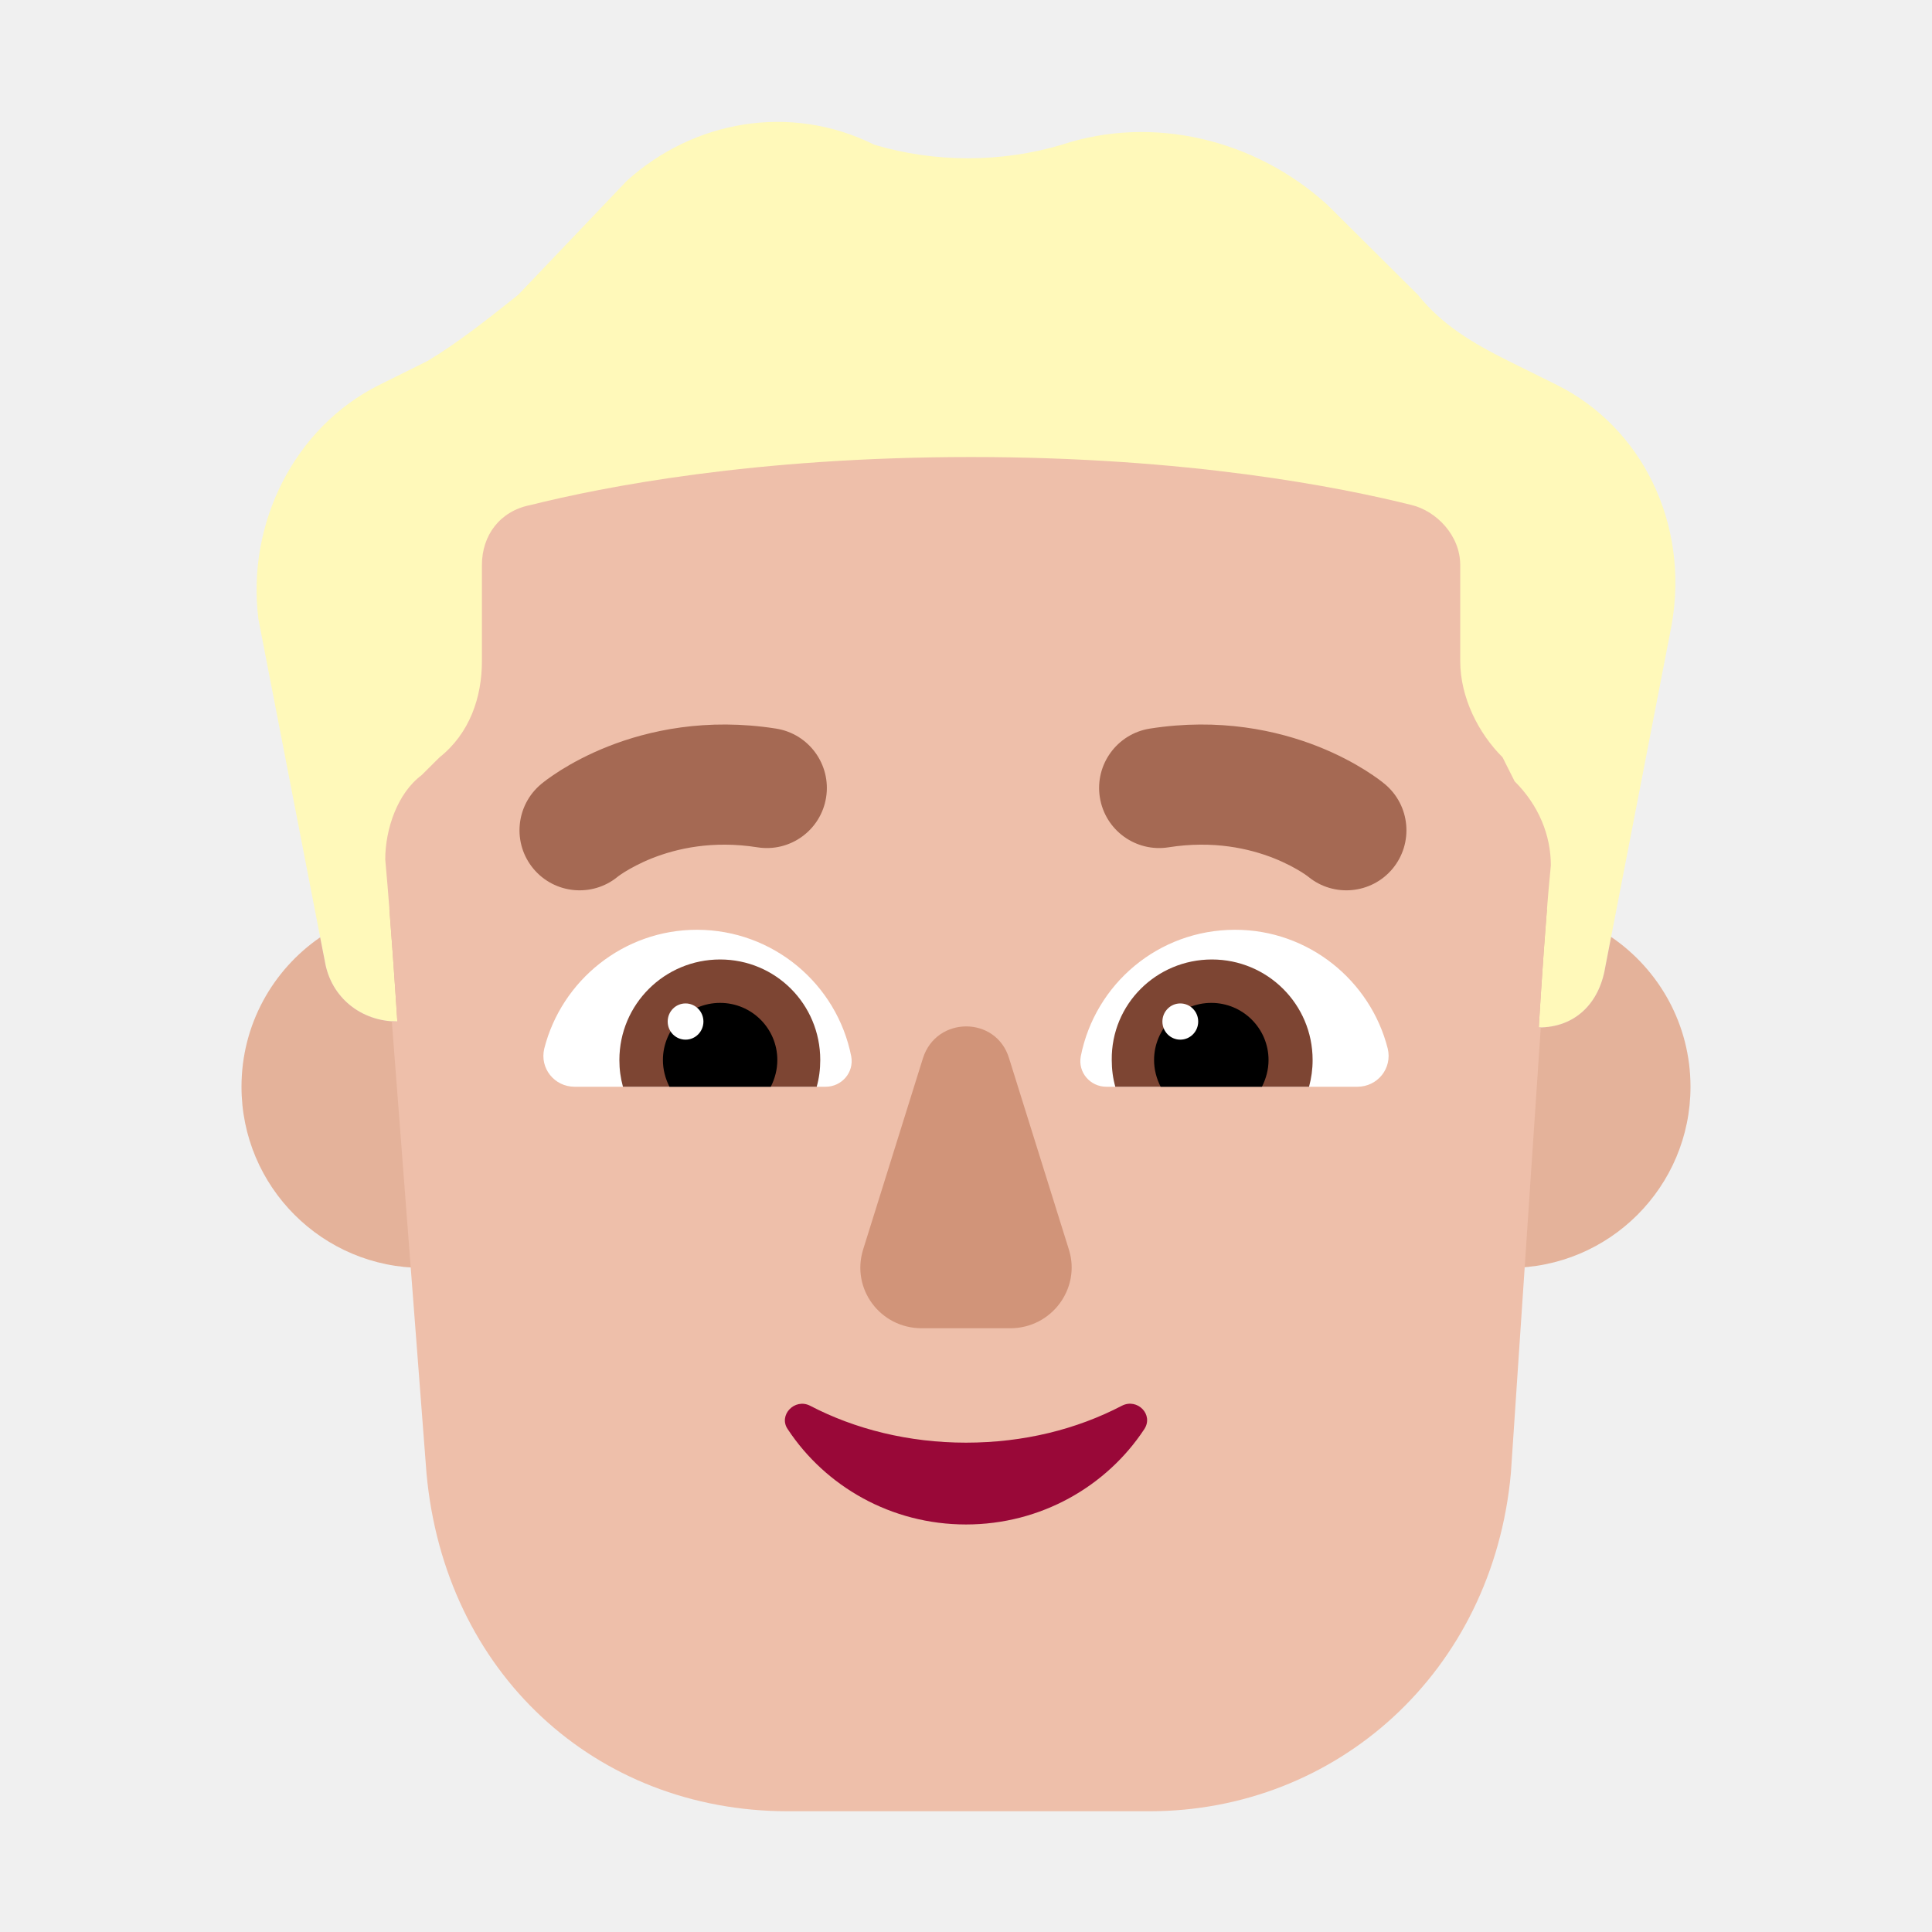
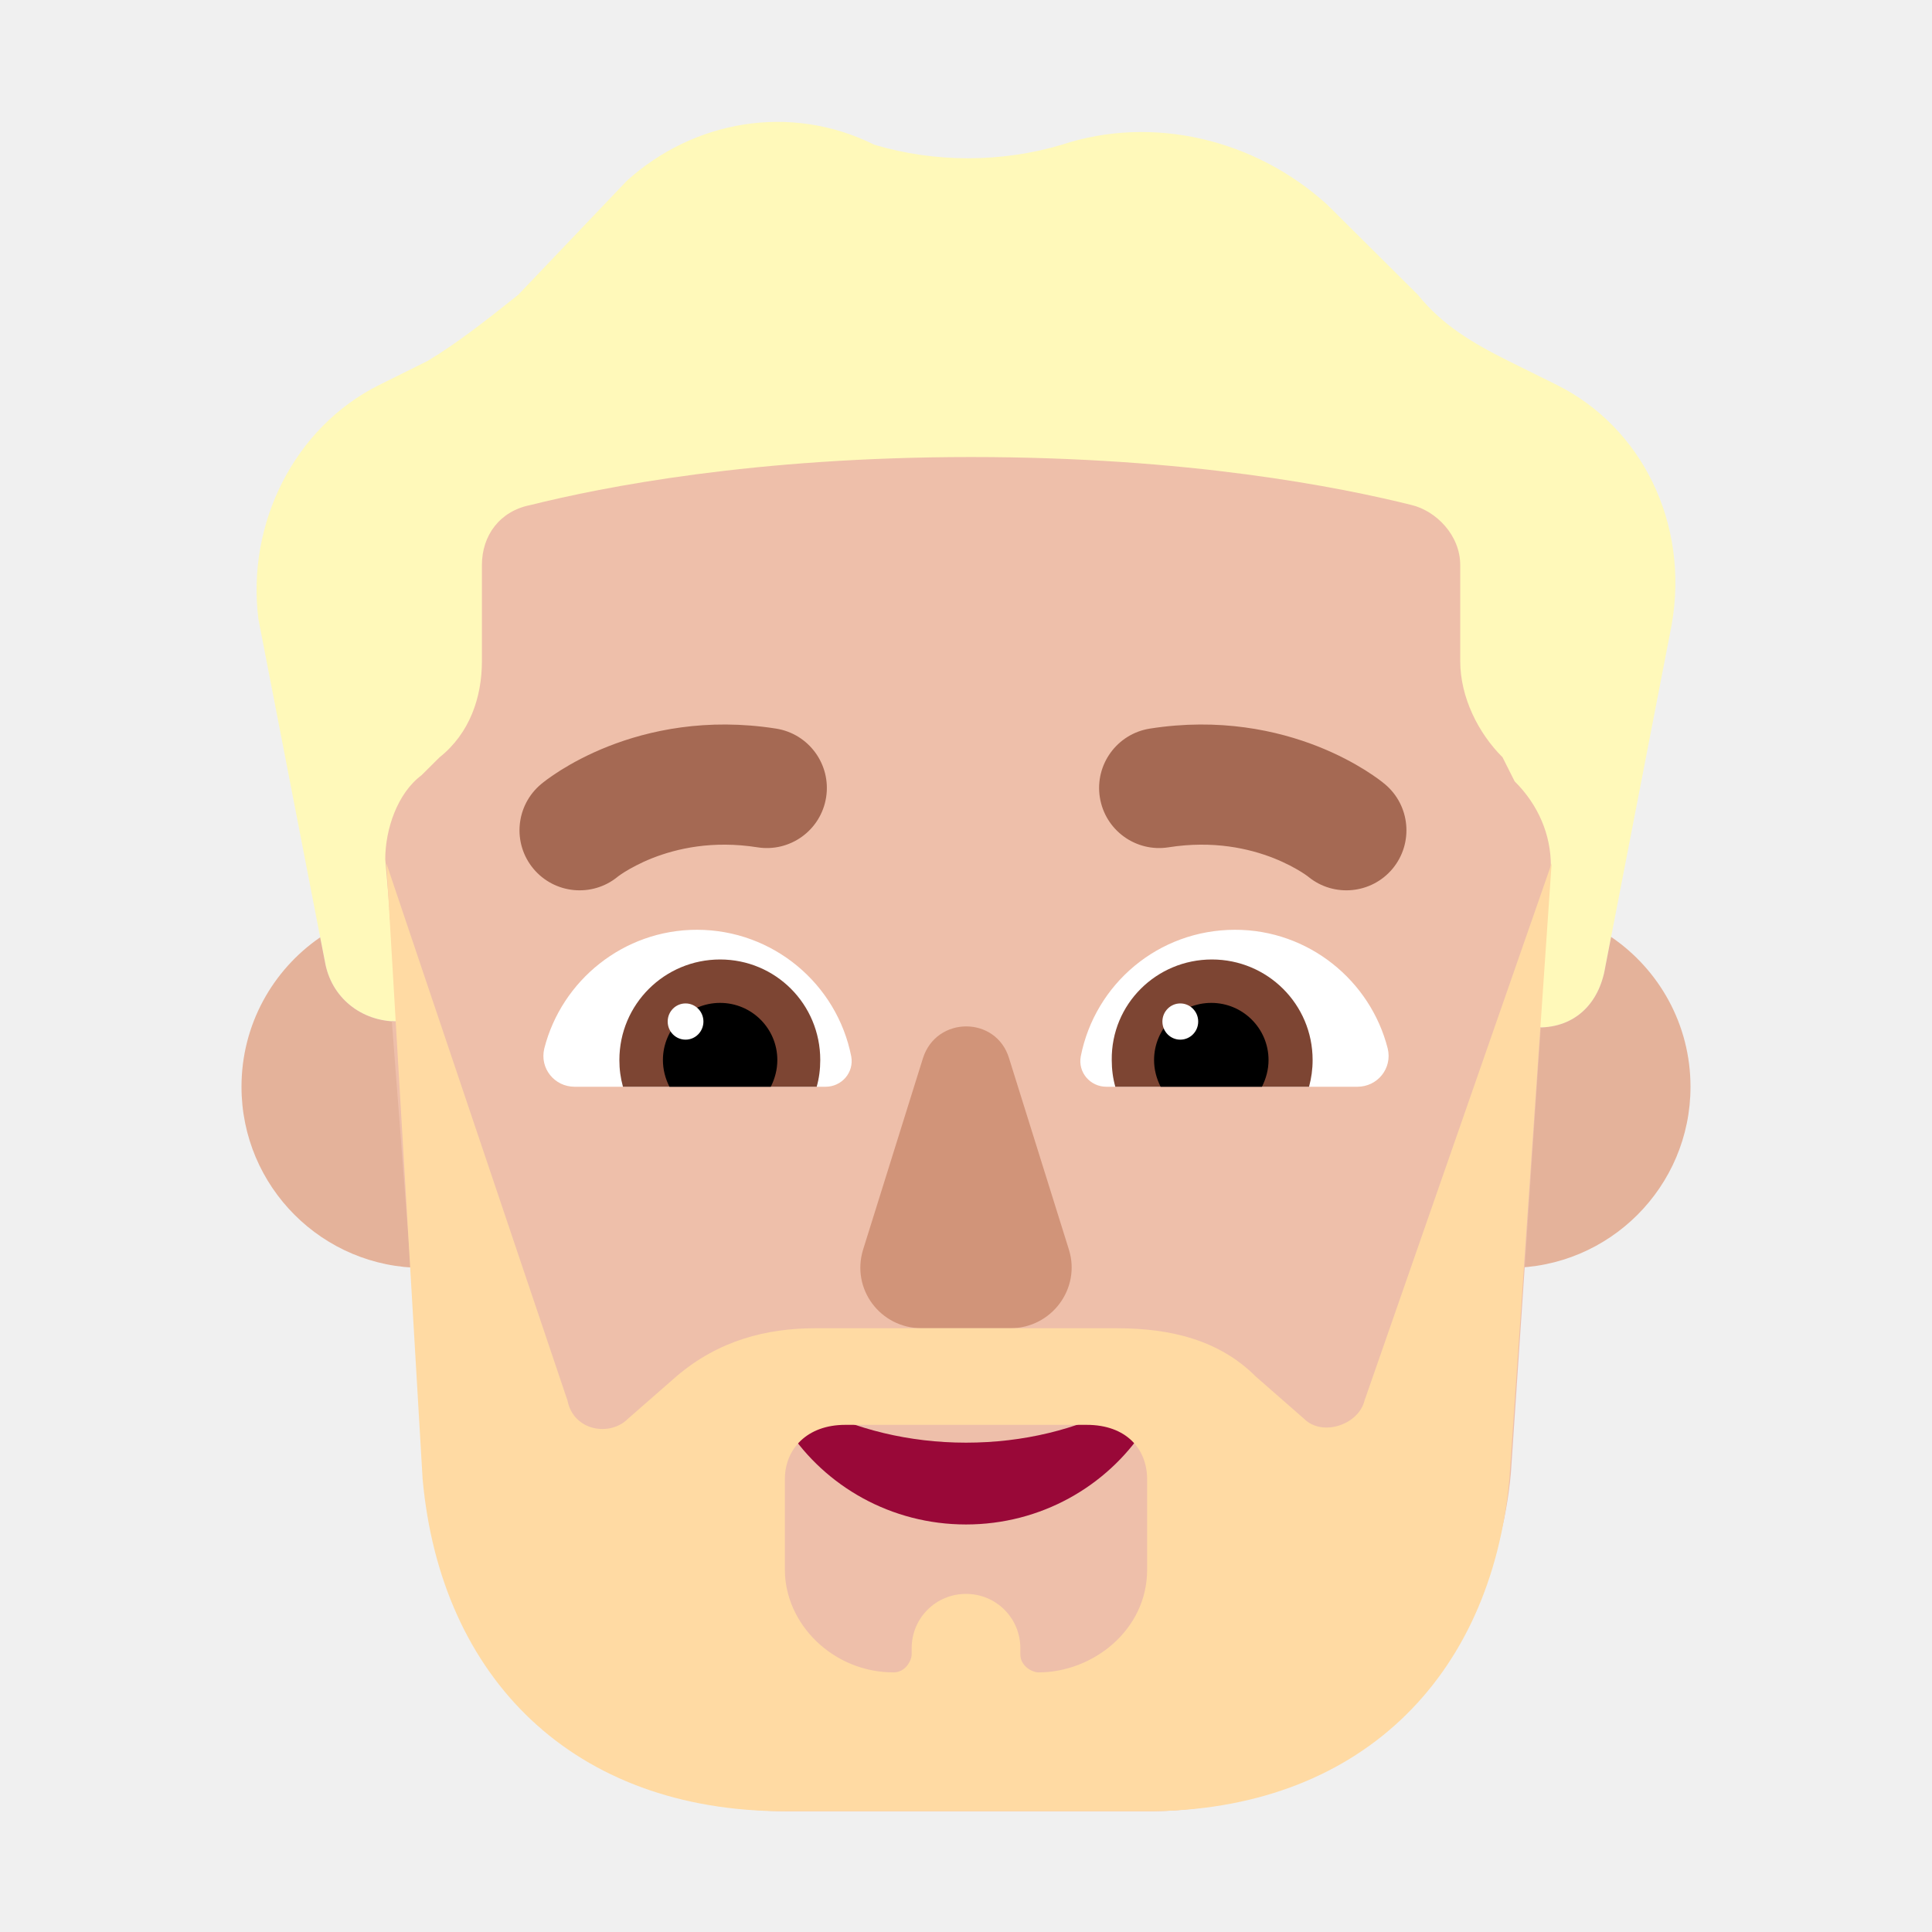
<svg xmlns="http://www.w3.org/2000/svg" width="32" height="32" viewBox="0 0 32 32" fill="none">
  <path d="M25.787 6.376L24.986 5.979C24.386 5.68 23.886 5.382 23.486 4.884L21.986 3.393C20.785 2.299 19.085 1.901 17.584 2.398C16.584 2.696 15.484 2.696 14.483 2.398C13.083 1.702 11.482 2 10.382 2.995L8.582 4.884C8.082 5.282 7.581 5.68 7.081 5.979L6.281 6.376C4.881 7.073 4.08 8.664 4.28 10.255L5.381 15.925C5.481 16.521 5.981 16.919 6.581 16.919C12.5 16.919 19 17.019 25.487 17.019C26.087 17.019 26.487 16.621 26.587 16.024L27.687 10.355C27.987 8.664 27.187 7.073 25.787 6.376Z" fill="#FFF9BA" />
  <path d="M25.622 15.065C25.547 15.989 25.487 17.018 25.487 17.018C26.087 17.018 26.487 16.621 26.587 16.024L26.685 15.518C27.479 16.058 28 16.968 28 18C28 19.657 26.657 21 25 21C23.343 21 22 19.657 22 18C22 16.343 23.343 15 25 15C25.213 15 25.421 15.022 25.622 15.065Z" fill="#E4B29A" />
  <path d="M5.303 15.525L5.381 15.924C5.481 16.521 5.981 16.919 6.581 16.919C6.581 16.919 6.522 15.981 6.449 15.05C6.628 15.017 6.812 15 7 15C8.657 15 10 16.343 10 18C10 19.657 8.657 21 7 21C5.343 21 4 19.657 4 18C4 16.973 4.516 16.066 5.303 15.525Z" fill="#E4B29A" />
  <path d="M6.49 16.916C6.52 16.918 6.55 16.919 6.581 16.919C6.581 16.919 6.481 15.328 6.381 14.234C6.381 13.736 6.581 13.14 6.981 12.841L7.281 12.543C7.781 12.145 7.982 11.548 7.982 10.951V9.36C7.982 8.863 8.282 8.465 8.782 8.366C9.982 8.067 12.483 7.57 16.084 7.57C19.685 7.57 22.186 8.067 23.386 8.366C23.786 8.465 24.186 8.863 24.186 9.36V10.951C24.186 11.548 24.486 12.145 24.887 12.543L25.087 12.941C25.487 13.338 25.687 13.836 25.687 14.333C25.587 15.328 25.487 17.018 25.487 17.018C25.498 17.018 25.509 17.018 25.52 17.018L25.025 24.4C24.725 27.7 22.131 30 19.038 30H13.051C9.858 30 7.363 27.7 7.064 24.4L6.49 16.916Z" fill="#EEBFAA" />
  <path d="M15.287 17.527L14.296 20.696C14.094 21.348 14.579 22 15.267 22H16.733C17.421 22 17.906 21.338 17.704 20.696L16.713 17.527C16.5 16.825 15.51 16.825 15.287 17.527Z" fill="#D19479" />
  <path d="M16 23.895C15.054 23.895 14.164 23.673 13.417 23.283C13.162 23.153 12.887 23.441 13.048 23.673C13.672 24.619 14.761 25.25 16 25.25C17.239 25.25 18.328 24.619 18.952 23.673C19.113 23.431 18.838 23.153 18.583 23.283C17.836 23.673 16.956 23.895 16 23.895Z" fill="#990838" />
  <path d="M9.015 17.367C9.301 16.24 10.328 15.4 11.542 15.4C12.806 15.4 13.863 16.3 14.099 17.496C14.149 17.763 13.941 18 13.675 18H9.518C9.183 18 8.936 17.694 9.015 17.367Z" fill="white" />
  <path d="M22.985 17.367C22.699 16.24 21.672 15.4 20.458 15.4C19.184 15.4 18.137 16.3 17.901 17.496C17.851 17.763 18.058 18 18.325 18H22.482C22.817 18 23.064 17.694 22.985 17.367Z" fill="white" />
  <path d="M10.259 17.557C10.259 16.631 11.009 15.892 11.927 15.892C12.845 15.892 13.586 16.631 13.586 17.557C13.586 17.714 13.566 17.862 13.527 18H10.318C10.278 17.852 10.259 17.714 10.259 17.557Z" fill="#7D4533" />
  <path d="M21.741 17.557C21.741 16.631 20.991 15.892 20.073 15.892C19.154 15.892 18.404 16.631 18.414 17.557C18.414 17.714 18.434 17.862 18.473 18H21.682C21.721 17.852 21.741 17.714 21.741 17.557Z" fill="#7D4533" />
  <path d="M11.927 16.611C12.451 16.611 12.875 17.035 12.875 17.557C12.875 17.714 12.836 17.862 12.767 18H11.088C11.019 17.862 10.98 17.714 10.98 17.557C10.98 17.035 11.404 16.611 11.927 16.611Z" fill="black" />
  <path d="M20.063 16.611C19.54 16.611 19.115 17.035 19.115 17.557C19.115 17.714 19.154 17.862 19.224 18H20.902C20.971 17.862 21.011 17.714 21.011 17.557C21.011 17.035 20.586 16.611 20.063 16.611Z" fill="black" />
  <path d="M11.651 16.92C11.651 17.086 11.518 17.22 11.355 17.22C11.191 17.22 11.059 17.086 11.059 16.92C11.059 16.754 11.191 16.62 11.355 16.62C11.518 16.62 11.651 16.754 11.651 16.92Z" fill="white" />
  <path d="M19.846 16.92C19.846 17.086 19.713 17.22 19.549 17.22C19.386 17.22 19.253 17.086 19.253 16.92C19.253 16.754 19.386 16.62 19.549 16.62C19.713 16.62 19.846 16.754 19.846 16.92Z" fill="white" />
+   <path d="M25.7 14.3L25 24.5C24.7 27.8 22.5 30 19 30H13C9.5 30 7.3 27.8 7 24.5L6.4 14.3L9.4 23.2C9.5 23.7 10.1 23.8 10.4 23.5L11.2 22.8C11.9 22.2 12.7 22 13.5 22H18.5C19.4 22 20.2 22.2 20.8 22.8L21.6 23.5C21.9 23.8 22.5 23.6 22.6 23.2L25.7 14.3ZM13 26C13 26.9 13.8 27.7 14.8 27.7C15 27.7 15.1 27.5 15.1 27.4V27.3C15.1 26.8 15.5 26.4 16 26.4C16.5 26.4 16.9 26.8 16.9 27.3V27.4C16.9 27.6 17.1 27.7 17.2 27.7C18.1 27.7 19 27 19 26V24.5C19 24 18.654 23.6 18 23.6H14C13.366 23.6 13 24 13 24.5V26Z" fill="#FFDAA3" />
  <path d="M8.963 12.987L8.964 12.986L8.966 12.984L8.969 12.982L8.978 12.975L9 12.957C9.017 12.943 9.04 12.926 9.067 12.906C9.122 12.866 9.196 12.815 9.289 12.756C9.475 12.64 9.738 12.495 10.072 12.363C10.741 12.099 11.697 11.886 12.855 12.068C13.398 12.154 13.769 12.664 13.683 13.207C13.597 13.75 13.088 14.12 12.545 14.034C11.803 13.917 11.209 14.054 10.803 14.214C10.599 14.295 10.444 14.382 10.345 14.443C10.296 14.474 10.262 14.498 10.243 14.512C10.236 14.518 10.231 14.521 10.229 14.523C9.807 14.867 9.185 14.808 8.835 14.389C8.483 13.966 8.541 13.339 8.963 12.987Z" fill="#A56953" />
  <path d="M22.936 12.986L22.934 12.984L22.931 12.982L22.922 12.975L22.9 12.957C22.883 12.943 22.86 12.926 22.833 12.906C22.778 12.866 22.704 12.815 22.611 12.756C22.425 12.64 22.162 12.495 21.828 12.363C21.159 12.099 20.203 11.886 19.045 12.068C18.502 12.154 18.131 12.664 18.217 13.207C18.303 13.75 18.812 14.12 19.355 14.034C20.097 13.917 20.691 14.054 21.097 14.214C21.301 14.295 21.456 14.382 21.555 14.443C21.604 14.474 21.638 14.498 21.657 14.512C21.664 14.518 21.669 14.521 21.671 14.523C22.093 14.867 22.715 14.808 23.065 14.389C23.416 13.966 23.359 13.338 22.936 12.986Z" fill="#A56953" />
</svg>
